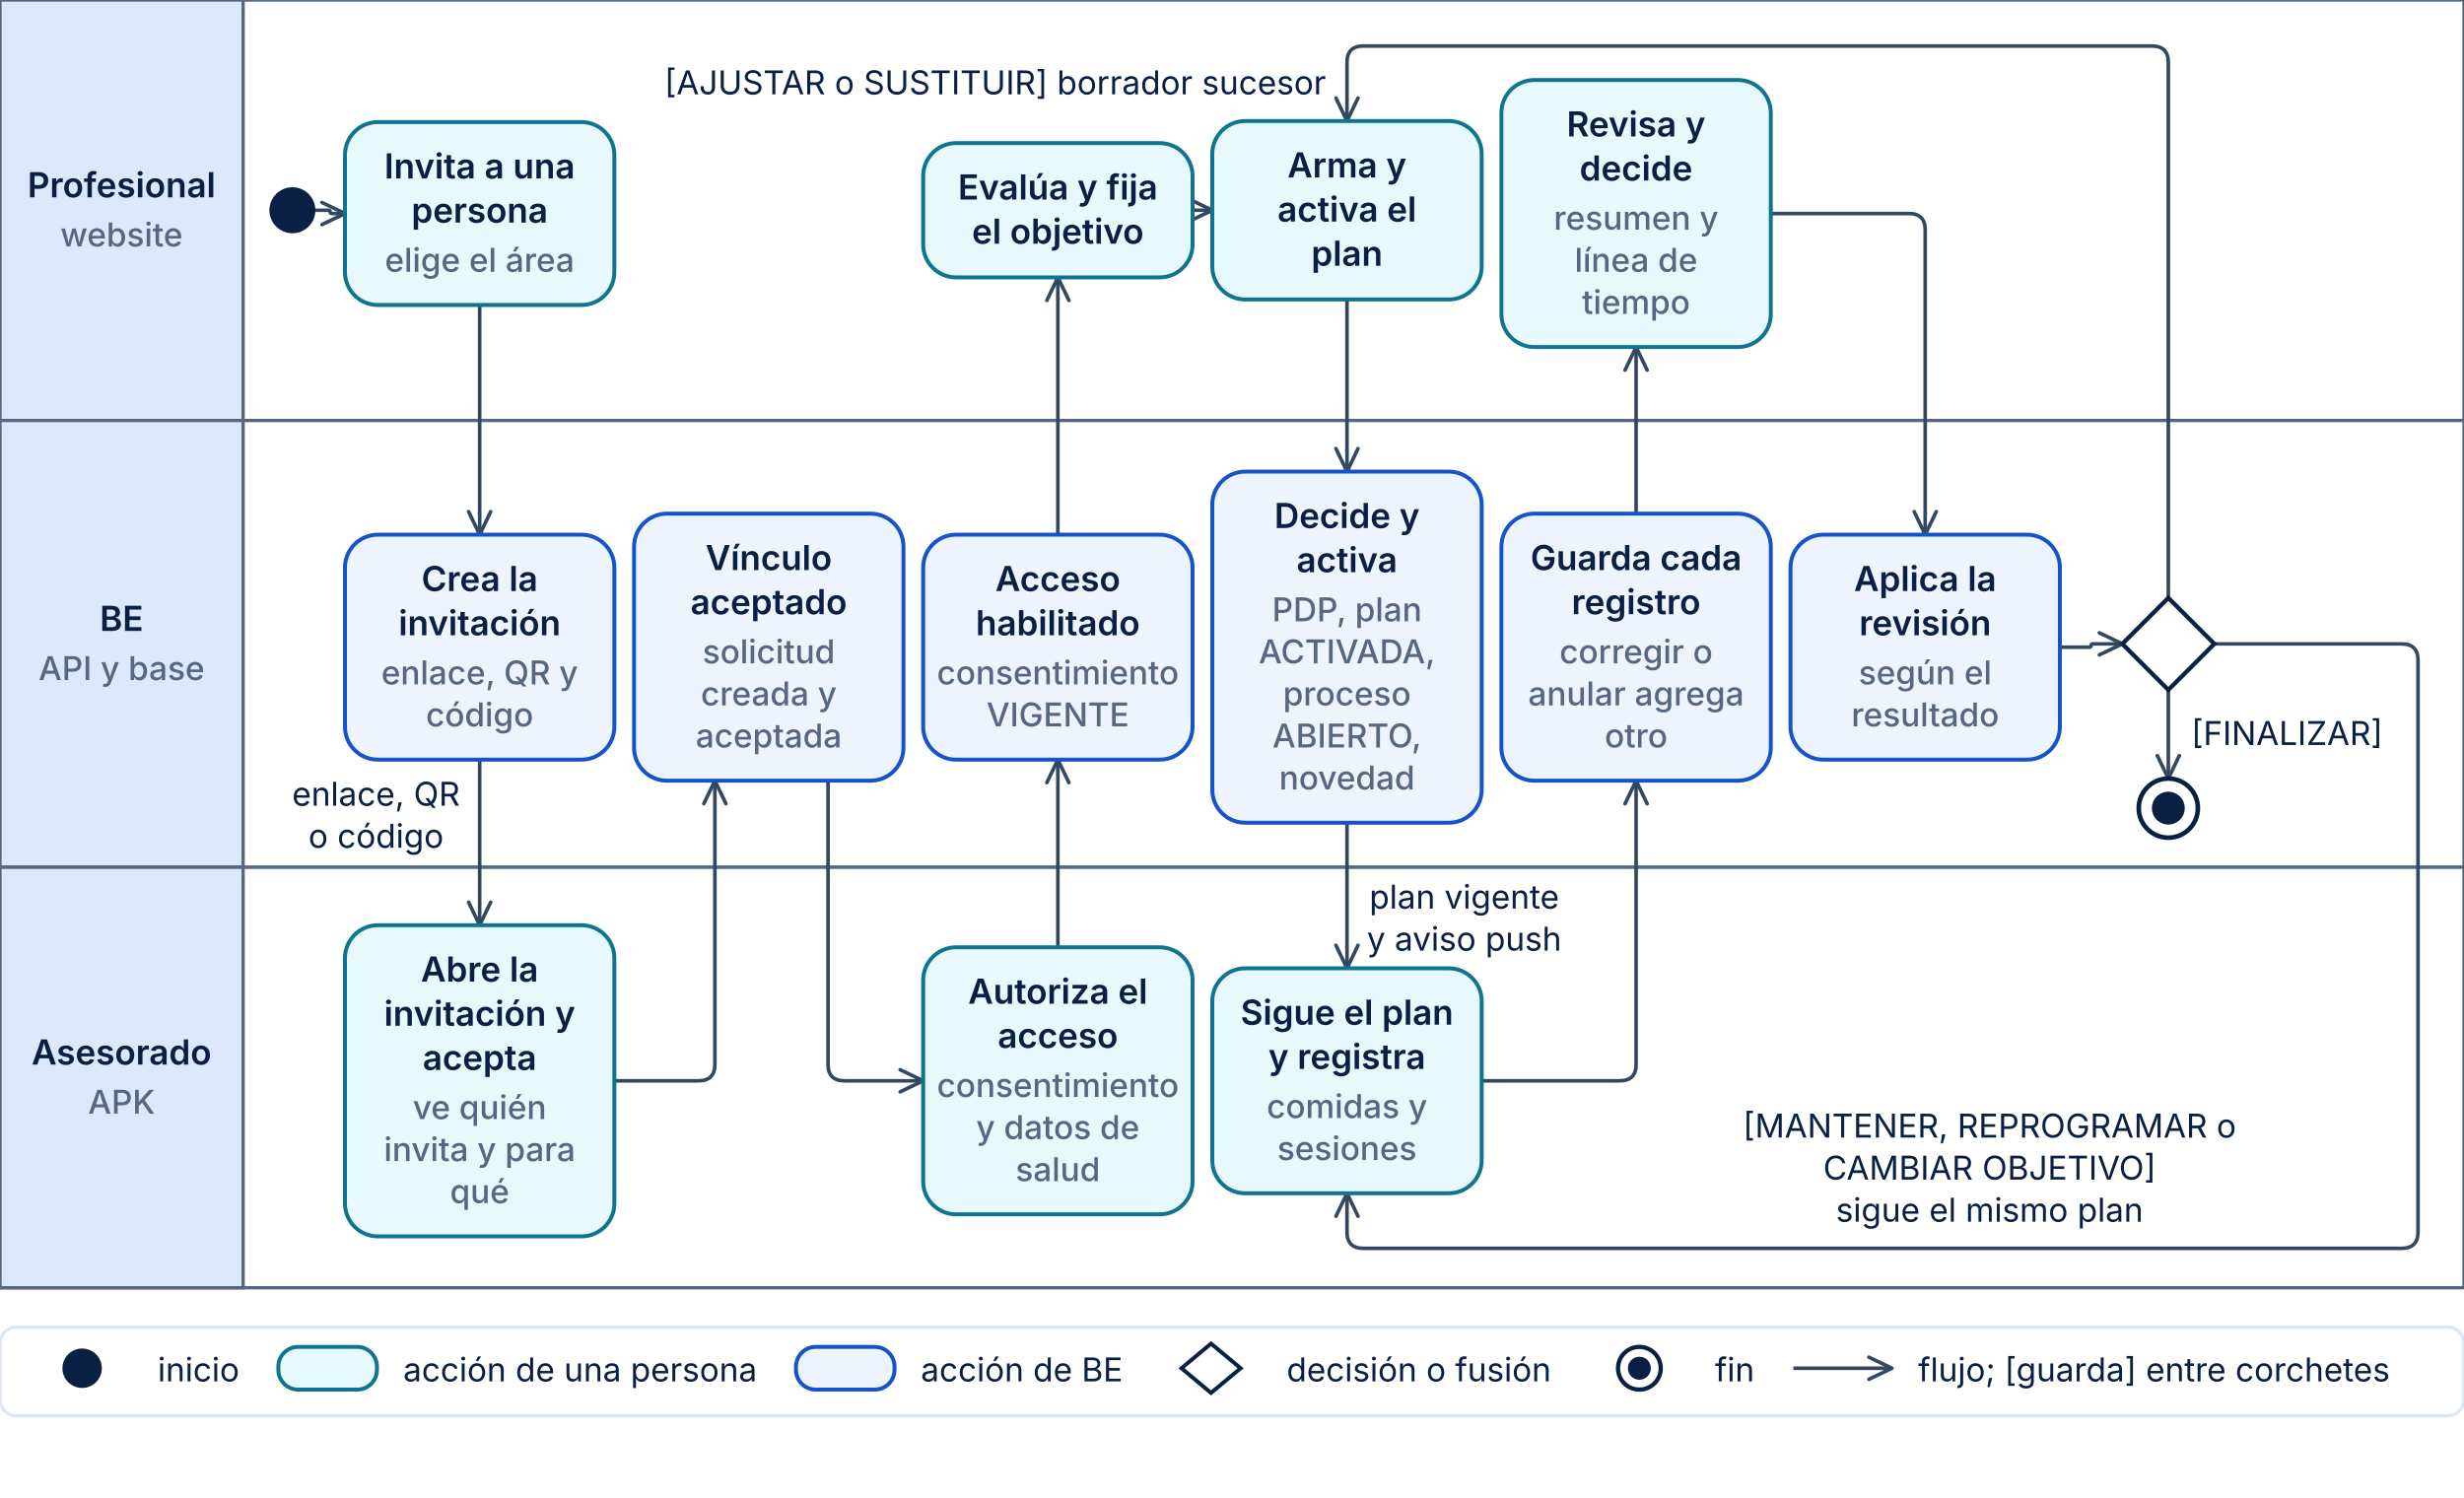
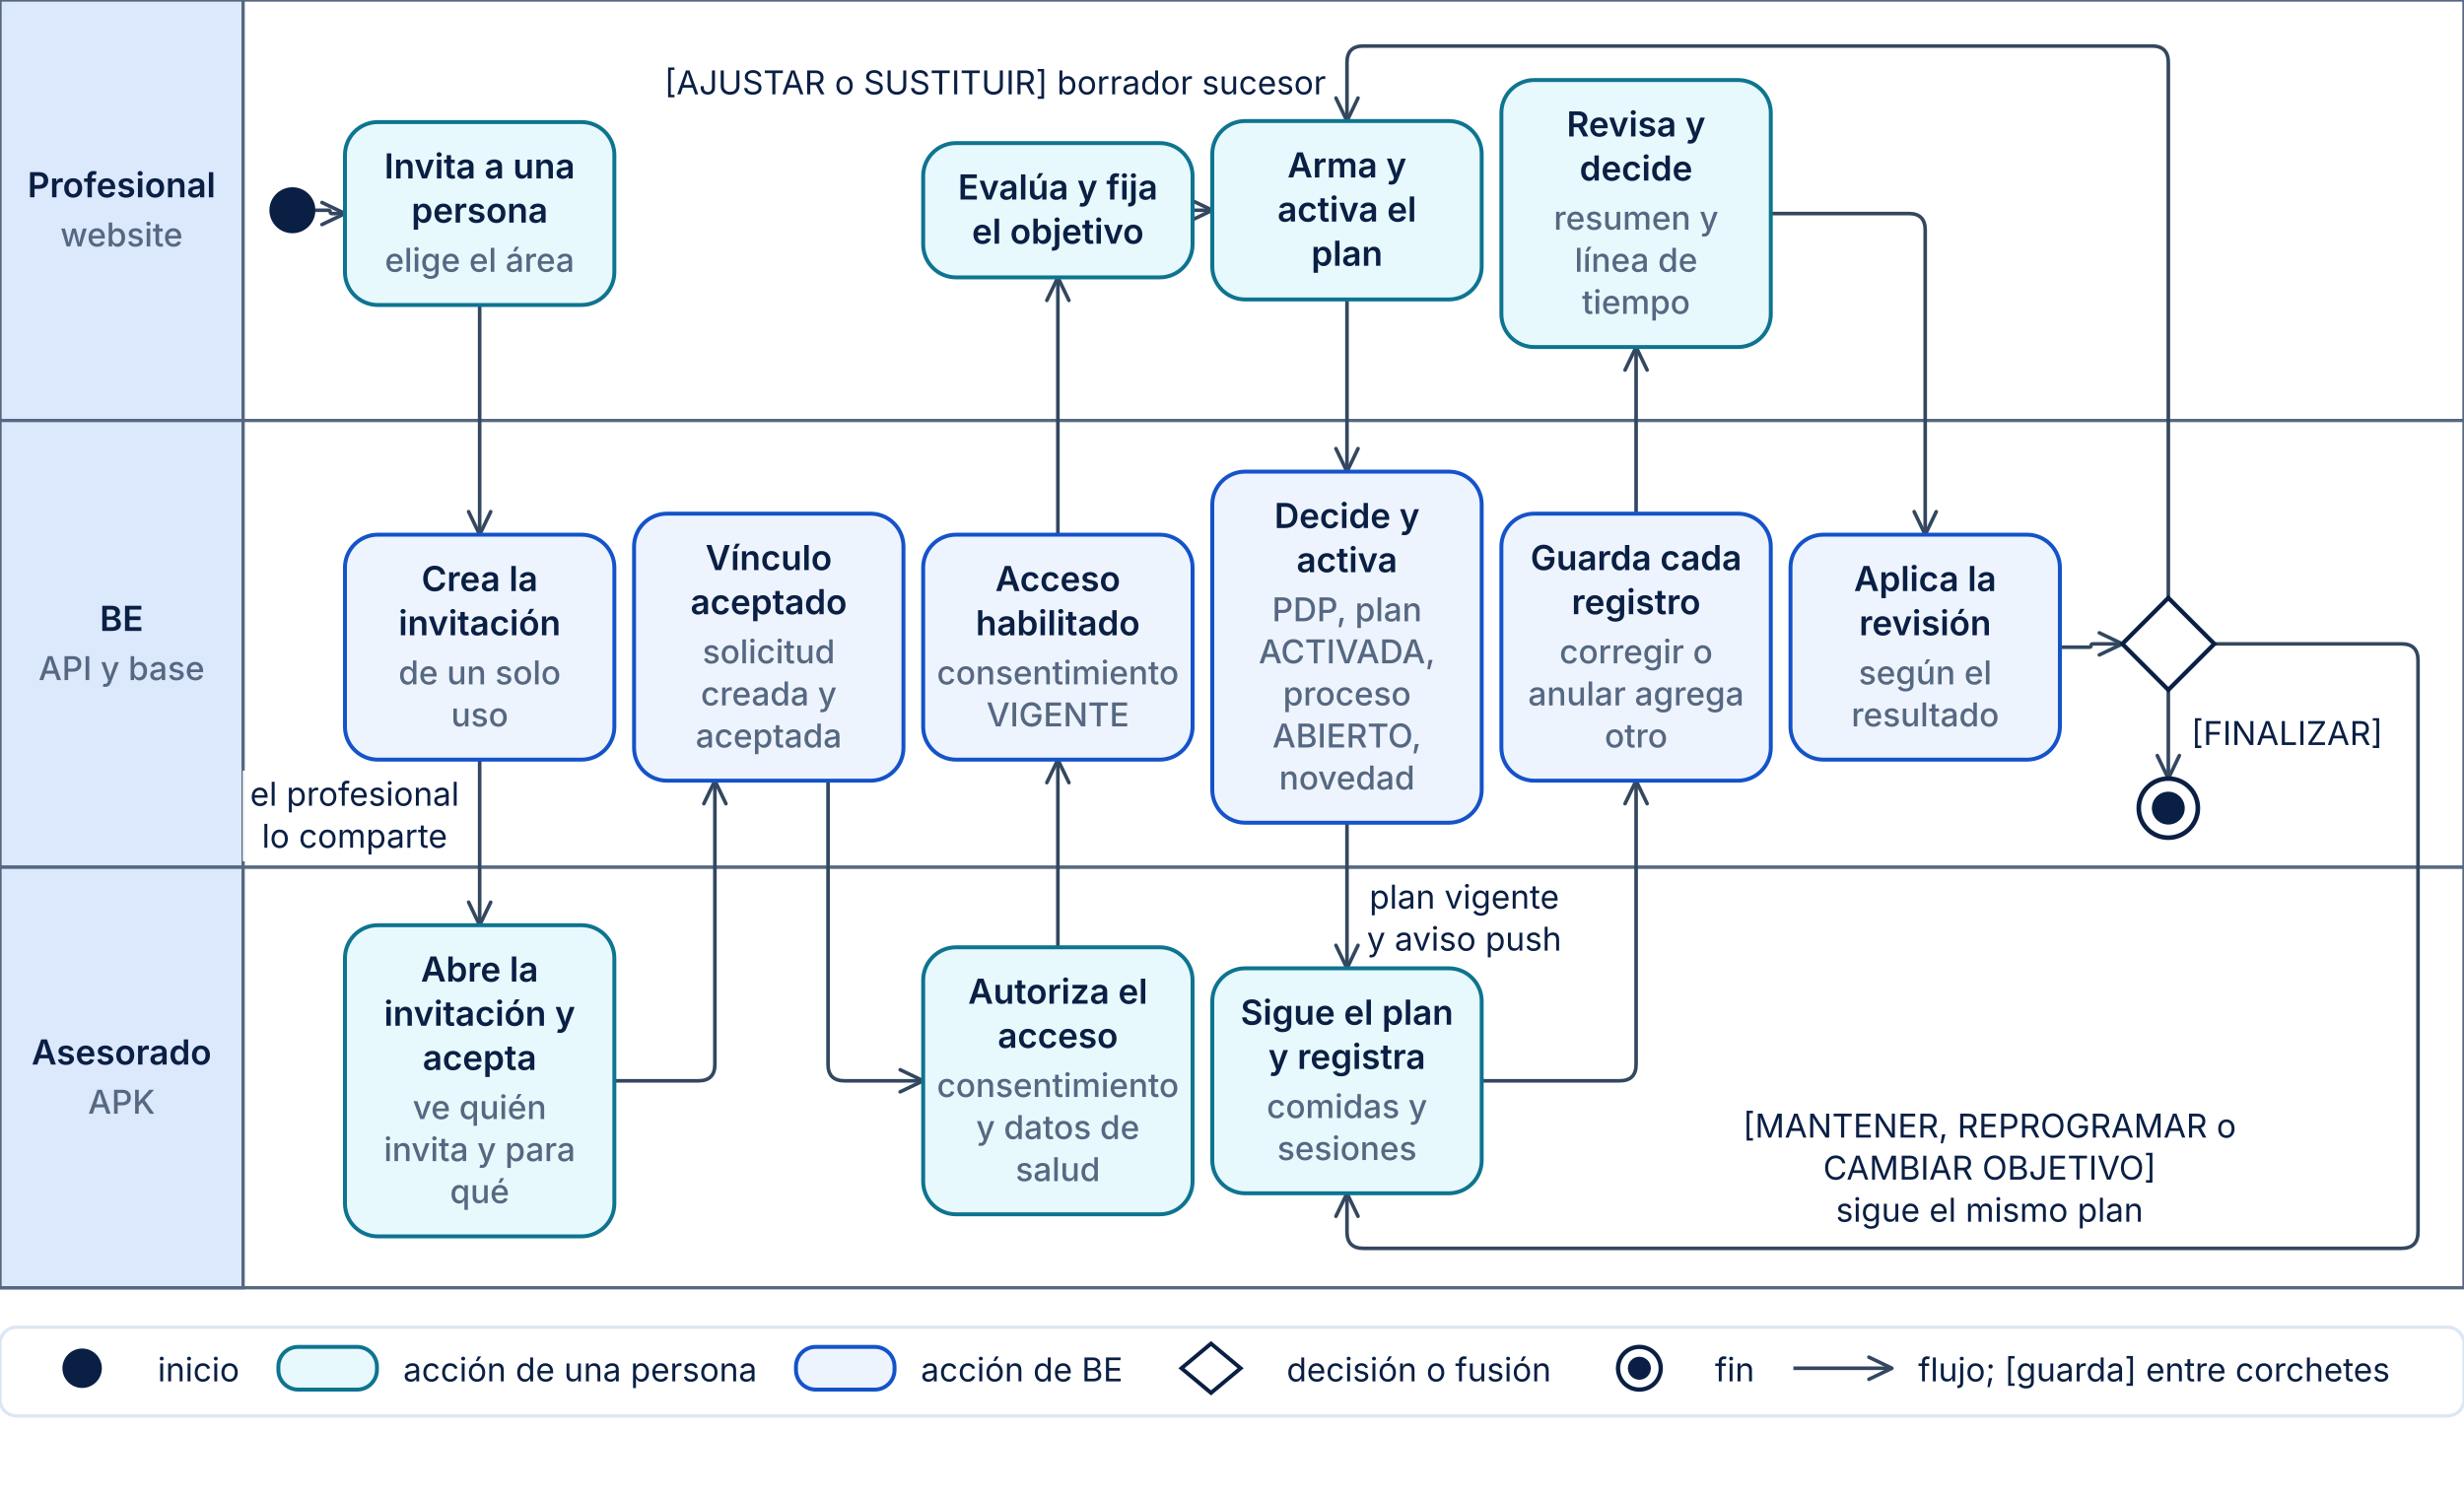
<svg xmlns="http://www.w3.org/2000/svg" width="750pt" height="456pt" viewBox="0 0 750 456" data-lamina="B-01">
  <rect x="0" y="0" width="750" height="456" fill="#FFFFFF" />
  <rect x="0" y="0" width="750" height="128" fill="#FFFFFF" stroke="#566881" stroke-width="1" />
  <rect x="0" y="0" width="74" height="128" fill="#DCE8FC" stroke="#566881" stroke-width="1" />
  <text x="37" y="60.05" font-family="Inter" font-size="10.5" font-weight="600" fill="#0A1F44" text-anchor="middle">Profesional</text>
  <text x="37" y="75.01" font-family="Inter" font-size="10" font-weight="500" fill="#566881" text-anchor="middle">website</text>
  <rect x="0" y="128" width="750" height="136" fill="#FFFFFF" stroke="#566881" stroke-width="1" />
  <rect x="0" y="128" width="74" height="136" fill="#DCE8FC" stroke="#566881" stroke-width="1" />
  <text x="37" y="192.05" font-family="Inter" font-size="10.5" font-weight="600" fill="#0A1F44" text-anchor="middle">BE</text>
  <text x="37" y="207.01" font-family="Inter" font-size="10" font-weight="500" fill="#566881" text-anchor="middle">API y base</text>
  <rect x="0" y="264" width="750" height="128" fill="#FFFFFF" stroke="#566881" stroke-width="1" />
  <rect x="0" y="264" width="74" height="128" fill="#DCE8FC" stroke="#566881" stroke-width="1" />
  <text x="37" y="324.05" font-family="Inter" font-size="10.5" font-weight="600" fill="#0A1F44" text-anchor="middle">Asesorado</text>
  <text x="37" y="339.01" font-family="Inter" font-size="10" font-weight="500" fill="#566881" text-anchor="middle">APK</text>
  <rect x="0" y="404" width="750" height="27" rx="5" fill="#FFFFFF" stroke="#DCE6F4" stroke-width="1" />
  <circle cx="25" cy="416.5" r="6" fill="#0A1F44" />
  <text x="48" y="420.5" font-family="Inter" font-size="10" font-weight="400" fill="#0A1F44">inicio</text>
  <rect x="84.73" y="410" width="30" height="13" rx="6" fill="#E7F9FD" stroke="#0E7490" stroke-width="1.2" />
  <text x="122.73" y="420.5" font-family="Inter" font-size="10" font-weight="400" fill="#0A1F44">acción de una persona</text>
  <rect x="242.28" y="410" width="30" height="13" rx="6" fill="#EEF4FE" stroke="#1453C9" stroke-width="1.2" />
  <text x="280.28" y="420.5" font-family="Inter" font-size="10" font-weight="400" fill="#0A1F44">acción de BE</text>
  <path d="M 368.62 409 L 377.62 416.5 L 368.62 424 L 359.62 416.5 Z" fill="#FFFFFF" stroke="#0A1F44" stroke-width="1.2" />
  <text x="391.62" y="420.5" font-family="Inter" font-size="10" font-weight="400" fill="#0A1F44">decisión o fusión</text>
  <circle cx="499" cy="416.5" r="6.5" fill="#FFFFFF" stroke="#0A1F44" stroke-width="1.3" />
  <circle cx="499" cy="416.5" r="3.5" fill="#0A1F44" />
  <text x="522" y="420.5" font-family="Inter" font-size="10" font-weight="400" fill="#0A1F44">fin</text>
  <path d="M 545.87 416.5 L 574.87 416.5" stroke="#33475F" stroke-width="1.1" fill="none" />
  <path d="M 568.87 419.86 L 575.87 416.5 L 568.87 413.14" fill="none" stroke="#33475F" stroke-width="1.1" stroke-linejoin="round" stroke-linecap="round" />
  <text x="583.87" y="420.5" font-family="Inter" font-size="10" font-weight="400" fill="#0A1F44">flujo; [guarda] entre corchetes</text>
  <path d="M 96 64 L 100 64 Q 100.5 64 100.5 64.5 L 100.5 64.5 Q 100.5 65 101 65 L 105 65" fill="none" stroke="#33475F" stroke-width="1.1" stroke-linejoin="round" />
  <path d="M 98 68.36 L 105 65 L 98 61.64" fill="none" stroke="#33475F" stroke-width="1.1" stroke-linejoin="round" stroke-linecap="round" />
  <path d="M 146 92.84 L 146 162.76" fill="none" stroke="#33475F" stroke-width="1.1" stroke-linejoin="round" />
  <path d="M 142.64 155.76 L 146 162.76 L 149.36 155.76" fill="none" stroke="#33475F" stroke-width="1.1" stroke-linejoin="round" stroke-linecap="round" />
  <path d="M 146 231.24 L 146 281.64" fill="none" stroke="#33475F" stroke-width="1.1" stroke-linejoin="round" />
  <path d="M 142.64 274.64 L 146 281.64 L 149.36 274.64" fill="none" stroke="#33475F" stroke-width="1.1" stroke-linejoin="round" stroke-linecap="round" />
  <path d="M 187 329 L 212.6 329 Q 217.6 329 217.6 324 L 217.6 237.64" fill="none" stroke="#33475F" stroke-width="1.1" stroke-linejoin="round" />
  <path d="M 220.96 244.64 L 217.6 237.64 L 214.24 244.64" fill="none" stroke="#33475F" stroke-width="1.1" stroke-linejoin="round" stroke-linecap="round" />
  <path d="M 252.04 237.64 L 252.04 324 Q 252.04 329 257.04 329 L 281 329" fill="none" stroke="#33475F" stroke-width="1.1" stroke-linejoin="round" />
  <path d="M 274 332.36 L 281 329 L 274 325.64" fill="none" stroke="#33475F" stroke-width="1.1" stroke-linejoin="round" stroke-linecap="round" />
  <path d="M 322 288.36 L 322 231.24" fill="none" stroke="#33475F" stroke-width="1.1" stroke-linejoin="round" />
  <path d="M 325.36 238.24 L 322 231.24 L 318.64 238.24" fill="none" stroke="#33475F" stroke-width="1.1" stroke-linejoin="round" stroke-linecap="round" />
  <path d="M 322 162.76 L 322 84.44" fill="none" stroke="#33475F" stroke-width="1.1" stroke-linejoin="round" />
  <path d="M 325.36 91.44 L 322 84.44 L 318.64 91.44" fill="none" stroke="#33475F" stroke-width="1.1" stroke-linejoin="round" stroke-linecap="round" />
  <path d="M 363 64 L 369 64" fill="none" stroke="#33475F" stroke-width="1.1" stroke-linejoin="round" />
  <path d="M 362 67.36 L 369 64 L 362 60.64" fill="none" stroke="#33475F" stroke-width="1.1" stroke-linejoin="round" stroke-linecap="round" />
  <path d="M 410 91.16 L 410 143.56" fill="none" stroke="#33475F" stroke-width="1.1" stroke-linejoin="round" />
  <path d="M 406.64 136.56 L 410 143.56 L 413.36 136.56" fill="none" stroke="#33475F" stroke-width="1.1" stroke-linejoin="round" stroke-linecap="round" />
  <path d="M 410 250.44 L 410 294.76" fill="none" stroke="#33475F" stroke-width="1.1" stroke-linejoin="round" />
  <path d="M 406.64 287.76 L 410 294.76 L 413.36 287.76" fill="none" stroke="#33475F" stroke-width="1.1" stroke-linejoin="round" stroke-linecap="round" />
  <path d="M 451 329 L 493 329 Q 498 329 498 324 L 498 237.64" fill="none" stroke="#33475F" stroke-width="1.1" stroke-linejoin="round" />
  <path d="M 501.36 244.64 L 498 237.64 L 494.64 244.64" fill="none" stroke="#33475F" stroke-width="1.1" stroke-linejoin="round" stroke-linecap="round" />
  <path d="M 498 156.36 L 498 105.64" fill="none" stroke="#33475F" stroke-width="1.1" stroke-linejoin="round" />
  <path d="M 501.36 112.64 L 498 105.64 L 494.64 112.64" fill="none" stroke="#33475F" stroke-width="1.1" stroke-linejoin="round" stroke-linecap="round" />
  <path d="M 539 65 L 581 65 Q 586 65 586 70 L 586 162.76" fill="none" stroke="#33475F" stroke-width="1.1" stroke-linejoin="round" />
  <path d="M 582.64 155.76 L 586 162.76 L 589.36 155.76" fill="none" stroke="#33475F" stroke-width="1.1" stroke-linejoin="round" stroke-linecap="round" />
  <path d="M 627 197 L 636 197 Q 636.5 197 636.5 196.5 L 636.5 196.5 Q 636.5 196 637 196 L 646 196" fill="none" stroke="#33475F" stroke-width="1.1" stroke-linejoin="round" />
  <path d="M 639 199.36 L 646 196 L 639 192.64" fill="none" stroke="#33475F" stroke-width="1.1" stroke-linejoin="round" stroke-linecap="round" />
  <path d="M 660 210 L 660 237" fill="none" stroke="#33475F" stroke-width="1.1" stroke-linejoin="round" />
  <path d="M 656.64 230 L 660 237 L 663.36 230" fill="none" stroke="#33475F" stroke-width="1.1" stroke-linejoin="round" stroke-linecap="round" />
  <path d="M 660 182 L 660 19 Q 660 14 655 14 L 415 14 Q 410 14 410 19 L 410 36.84" fill="none" stroke="#33475F" stroke-width="1.1" stroke-linejoin="round" />
  <path d="M 406.64 29.84 L 410 36.84 L 413.36 29.84" fill="none" stroke="#33475F" stroke-width="1.1" stroke-linejoin="round" stroke-linecap="round" />
  <path d="M 674 196 L 731 196 Q 736 196 736 201 L 736 375 Q 736 380 731 380 L 415 380 Q 410 380 410 375 L 410 363.24" fill="none" stroke="#33475F" stroke-width="1.1" stroke-linejoin="round" />
  <path d="M 413.36 370.24 L 410 363.24 L 406.64 370.24" fill="none" stroke="#33475F" stroke-width="1.1" stroke-linejoin="round" stroke-linecap="round" />
  <circle cx="89" cy="64" r="7" fill="#0A1F44" />
  <rect x="105" y="37.16" width="82" height="55.68" rx="10" fill="#E7F9FD" stroke="#0E7490" stroke-width="1.2" />
  <text x="146" y="54.33" font-family="Inter" font-size="10.5" font-weight="600" fill="#0A1F44" text-anchor="middle">Invita a una</text>
  <text x="146" y="67.77" font-family="Inter" font-size="10.5" font-weight="600" fill="#0A1F44" text-anchor="middle">persona</text>
  <text x="146" y="82.73" font-family="Inter" font-size="10" font-weight="500" fill="#566881" text-anchor="middle">elige el área</text>
  <rect x="105" y="162.76" width="82" height="68.48" rx="10" fill="#EEF4FE" stroke="#1453C9" stroke-width="1.2" />
  <text x="146" y="179.93" font-family="Inter" font-size="10.5" font-weight="600" fill="#0A1F44" text-anchor="middle">Crea la</text>
  <text x="146" y="193.37" font-family="Inter" font-size="10.5" font-weight="600" fill="#0A1F44" text-anchor="middle">invitación</text>
-   <text x="146" y="208.33" font-family="Inter" font-size="10" font-weight="500" fill="#566881" text-anchor="middle">enlace, QR y</text>
-   <text x="146" y="221.13" font-family="Inter" font-size="10" font-weight="500" fill="#566881" text-anchor="middle">código</text>
+   <text x="146" y="208.33" font-family="Inter" font-size="10" font-weight="500" fill="#566881" text-anchor="middle">de un solo</text>
+   <text x="146" y="221.13" font-family="Inter" font-size="10" font-weight="500" fill="#566881" text-anchor="middle">uso</text>
  <rect x="105" y="281.64" width="82" height="94.72" rx="10" fill="#E7F9FD" stroke="#0E7490" stroke-width="1.2" />
  <text x="146" y="298.81" font-family="Inter" font-size="10.5" font-weight="600" fill="#0A1F44" text-anchor="middle">Abre la</text>
  <text x="146" y="312.25" font-family="Inter" font-size="10.5" font-weight="600" fill="#0A1F44" text-anchor="middle">invitación y</text>
  <text x="146" y="325.69" font-family="Inter" font-size="10.5" font-weight="600" fill="#0A1F44" text-anchor="middle">acepta</text>
  <text x="146" y="340.65" font-family="Inter" font-size="10" font-weight="500" fill="#566881" text-anchor="middle">ve quién</text>
  <text x="146" y="353.45" font-family="Inter" font-size="10" font-weight="500" fill="#566881" text-anchor="middle">invita y para</text>
  <text x="146" y="366.25" font-family="Inter" font-size="10" font-weight="500" fill="#566881" text-anchor="middle">qué</text>
  <rect x="193" y="156.36" width="82" height="81.28" rx="10" fill="#EEF4FE" stroke="#1453C9" stroke-width="1.2" />
  <text x="234" y="173.53" font-family="Inter" font-size="10.5" font-weight="600" fill="#0A1F44" text-anchor="middle">Vínculo</text>
  <text x="234" y="186.97" font-family="Inter" font-size="10.5" font-weight="600" fill="#0A1F44" text-anchor="middle">aceptado</text>
  <text x="234" y="201.93" font-family="Inter" font-size="10" font-weight="500" fill="#566881" text-anchor="middle">solicitud</text>
  <text x="234" y="214.73" font-family="Inter" font-size="10" font-weight="500" fill="#566881" text-anchor="middle">creada y</text>
  <text x="234" y="227.53" font-family="Inter" font-size="10" font-weight="500" fill="#566881" text-anchor="middle">aceptada</text>
  <rect x="281" y="288.36" width="82" height="81.28" rx="10" fill="#E7F9FD" stroke="#0E7490" stroke-width="1.2" />
  <text x="322" y="305.53" font-family="Inter" font-size="10.5" font-weight="600" fill="#0A1F44" text-anchor="middle">Autoriza el</text>
  <text x="322" y="318.97" font-family="Inter" font-size="10.5" font-weight="600" fill="#0A1F44" text-anchor="middle">acceso</text>
  <text x="322" y="333.93" font-family="Inter" font-size="10" font-weight="500" fill="#566881" text-anchor="middle">consentimiento</text>
  <text x="322" y="346.73" font-family="Inter" font-size="10" font-weight="500" fill="#566881" text-anchor="middle">y datos de</text>
  <text x="322" y="359.53" font-family="Inter" font-size="10" font-weight="500" fill="#566881" text-anchor="middle">salud</text>
  <rect x="281" y="162.76" width="82" height="68.48" rx="10" fill="#EEF4FE" stroke="#1453C9" stroke-width="1.2" />
  <text x="322" y="179.93" font-family="Inter" font-size="10.5" font-weight="600" fill="#0A1F44" text-anchor="middle">Acceso</text>
  <text x="322" y="193.37" font-family="Inter" font-size="10.5" font-weight="600" fill="#0A1F44" text-anchor="middle">habilitado</text>
  <text x="322" y="208.33" font-family="Inter" font-size="10" font-weight="500" fill="#566881" text-anchor="middle">consentimiento</text>
  <text x="322" y="221.13" font-family="Inter" font-size="10" font-weight="500" fill="#566881" text-anchor="middle">VIGENTE</text>
  <rect x="281" y="43.56" width="82" height="40.88" rx="10" fill="#E7F9FD" stroke="#0E7490" stroke-width="1.2" />
  <text x="322" y="60.73" font-family="Inter" font-size="10.5" font-weight="600" fill="#0A1F44" text-anchor="middle">Evalúa y fija</text>
  <text x="322" y="74.17" font-family="Inter" font-size="10.5" font-weight="600" fill="#0A1F44" text-anchor="middle">el objetivo</text>
  <rect x="369" y="36.84" width="82" height="54.32" rx="10" fill="#E7F9FD" stroke="#0E7490" stroke-width="1.2" />
  <text x="410" y="54.01" font-family="Inter" font-size="10.5" font-weight="600" fill="#0A1F44" text-anchor="middle">Arma y</text>
  <text x="410" y="67.45" font-family="Inter" font-size="10.5" font-weight="600" fill="#0A1F44" text-anchor="middle">activa el</text>
  <text x="410" y="80.89" font-family="Inter" font-size="10.5" font-weight="600" fill="#0A1F44" text-anchor="middle">plan</text>
  <rect x="369" y="143.56" width="82" height="106.88" rx="10" fill="#EEF4FE" stroke="#1453C9" stroke-width="1.2" />
  <text x="410" y="160.73" font-family="Inter" font-size="10.5" font-weight="600" fill="#0A1F44" text-anchor="middle">Decide y</text>
  <text x="410" y="174.17" font-family="Inter" font-size="10.5" font-weight="600" fill="#0A1F44" text-anchor="middle">activa</text>
  <text x="410" y="189.13" font-family="Inter" font-size="10" font-weight="500" fill="#566881" text-anchor="middle">PDP, plan</text>
  <text x="410" y="201.93" font-family="Inter" font-size="10" font-weight="500" fill="#566881" text-anchor="middle">ACTIVADA,</text>
  <text x="410" y="214.73" font-family="Inter" font-size="10" font-weight="500" fill="#566881" text-anchor="middle">proceso</text>
  <text x="410" y="227.53" font-family="Inter" font-size="10" font-weight="500" fill="#566881" text-anchor="middle">ABIERTO,</text>
  <text x="410" y="240.33" font-family="Inter" font-size="10" font-weight="500" fill="#566881" text-anchor="middle">novedad</text>
  <rect x="369" y="294.76" width="82" height="68.48" rx="10" fill="#E7F9FD" stroke="#0E7490" stroke-width="1.2" />
  <text x="410" y="311.93" font-family="Inter" font-size="10.5" font-weight="600" fill="#0A1F44" text-anchor="middle">Sigue el plan</text>
  <text x="410" y="325.37" font-family="Inter" font-size="10.5" font-weight="600" fill="#0A1F44" text-anchor="middle">y registra</text>
  <text x="410" y="340.33" font-family="Inter" font-size="10" font-weight="500" fill="#566881" text-anchor="middle">comidas y</text>
  <text x="410" y="353.13" font-family="Inter" font-size="10" font-weight="500" fill="#566881" text-anchor="middle">sesiones</text>
  <rect x="457" y="156.36" width="82" height="81.28" rx="10" fill="#EEF4FE" stroke="#1453C9" stroke-width="1.2" />
  <text x="498" y="173.53" font-family="Inter" font-size="10.5" font-weight="600" fill="#0A1F44" text-anchor="middle">Guarda cada</text>
  <text x="498" y="186.97" font-family="Inter" font-size="10.5" font-weight="600" fill="#0A1F44" text-anchor="middle">registro</text>
  <text x="498" y="201.93" font-family="Inter" font-size="10" font-weight="500" fill="#566881" text-anchor="middle">corregir o</text>
  <text x="498" y="214.73" font-family="Inter" font-size="10" font-weight="500" fill="#566881" text-anchor="middle">anular agrega</text>
  <text x="498" y="227.53" font-family="Inter" font-size="10" font-weight="500" fill="#566881" text-anchor="middle">otro</text>
  <rect x="457" y="24.36" width="82" height="81.28" rx="10" fill="#E7F9FD" stroke="#0E7490" stroke-width="1.2" />
  <text x="498" y="41.53" font-family="Inter" font-size="10.5" font-weight="600" fill="#0A1F44" text-anchor="middle">Revisa y</text>
  <text x="498" y="54.97" font-family="Inter" font-size="10.5" font-weight="600" fill="#0A1F44" text-anchor="middle">decide</text>
  <text x="498" y="69.93" font-family="Inter" font-size="10" font-weight="500" fill="#566881" text-anchor="middle">resumen y</text>
  <text x="498" y="82.73" font-family="Inter" font-size="10" font-weight="500" fill="#566881" text-anchor="middle">línea de</text>
  <text x="498" y="95.53" font-family="Inter" font-size="10" font-weight="500" fill="#566881" text-anchor="middle">tiempo</text>
  <rect x="545" y="162.76" width="82" height="68.48" rx="10" fill="#EEF4FE" stroke="#1453C9" stroke-width="1.2" />
  <text x="586" y="179.93" font-family="Inter" font-size="10.5" font-weight="600" fill="#0A1F44" text-anchor="middle">Aplica la</text>
  <text x="586" y="193.37" font-family="Inter" font-size="10.5" font-weight="600" fill="#0A1F44" text-anchor="middle">revisión</text>
  <text x="586" y="208.33" font-family="Inter" font-size="10" font-weight="500" fill="#566881" text-anchor="middle">según el</text>
  <text x="586" y="221.13" font-family="Inter" font-size="10" font-weight="500" fill="#566881" text-anchor="middle">resultado</text>
  <path d="M 660 182 L 674 196 L 660 210 L 646 196 Z" fill="#FFFFFF" stroke="#0A1F44" stroke-width="1.3" />
  <circle cx="660" cy="246" r="9" fill="#FFFFFF" stroke="#0A1F44" stroke-width="1.4" />
  <circle cx="660" cy="246" r="5" fill="#0A1F44" />
  <rect x="665" y="216.1" width="62.28" height="14.8" fill="#FFFFFF" opacity="0.94" />
  <text x="667" y="226.79" font-family="Inter" font-size="10" font-weight="400" fill="#0A1F44">[FINALIZAR]</text>
-   <rect x="86.91" y="234.58" width="55.09" height="27.6" fill="#FFFFFF" opacity="0.94" />
-   <text x="114.45" y="245.26" font-family="Inter" font-size="10" font-weight="400" fill="#0A1F44" text-anchor="middle">enlace, QR</text>
-   <text x="114.45" y="258.06" font-family="Inter" font-size="10" font-weight="400" fill="#0A1F44" text-anchor="middle">o código</text>
+   <rect x="73.88" y="234.58" width="68.12" height="27.6" fill="#FFFFFF" opacity="0.94" />
+   <text x="107.94" y="245.26" font-family="Inter" font-size="10" font-weight="400" fill="#0A1F44" text-anchor="middle">el profesional</text>
+   <text x="107.94" y="258.06" font-family="Inter" font-size="10" font-weight="400" fill="#0A1F44" text-anchor="middle">lo comparte</text>
  <rect x="414" y="265.89" width="63.4" height="27.6" fill="#FFFFFF" opacity="0.94" />
  <text x="445.7" y="276.58" font-family="Inter" font-size="10" font-weight="400" fill="#0A1F44" text-anchor="middle">plan vigente</text>
  <text x="445.7" y="289.38" font-family="Inter" font-size="10" font-weight="400" fill="#0A1F44" text-anchor="middle">y aviso push</text>
  <rect x="199.85" y="18.02" width="206.15" height="14.8" fill="#FFFFFF" opacity="0.94" />
  <text x="302.93" y="28.71" font-family="Inter" font-size="10" font-weight="400" fill="#0A1F44" text-anchor="middle">[AJUSTAR o SUSTITUIR] borrador sucesor</text>
  <rect x="528.53" y="335.6" width="154.14" height="40.4" fill="#FFFFFF" opacity="0.94" />
  <text x="605.6" y="346.29" font-family="Inter" font-size="10" font-weight="400" fill="#0A1F44" text-anchor="middle">[MANTENER, REPROGRAMAR o</text>
  <text x="605.6" y="359.09" font-family="Inter" font-size="10" font-weight="400" fill="#0A1F44" text-anchor="middle">CAMBIAR OBJETIVO]</text>
  <text x="605.6" y="371.89" font-family="Inter" font-size="10" font-weight="400" fill="#0A1F44" text-anchor="middle">sigue el mismo plan</text>
</svg>
